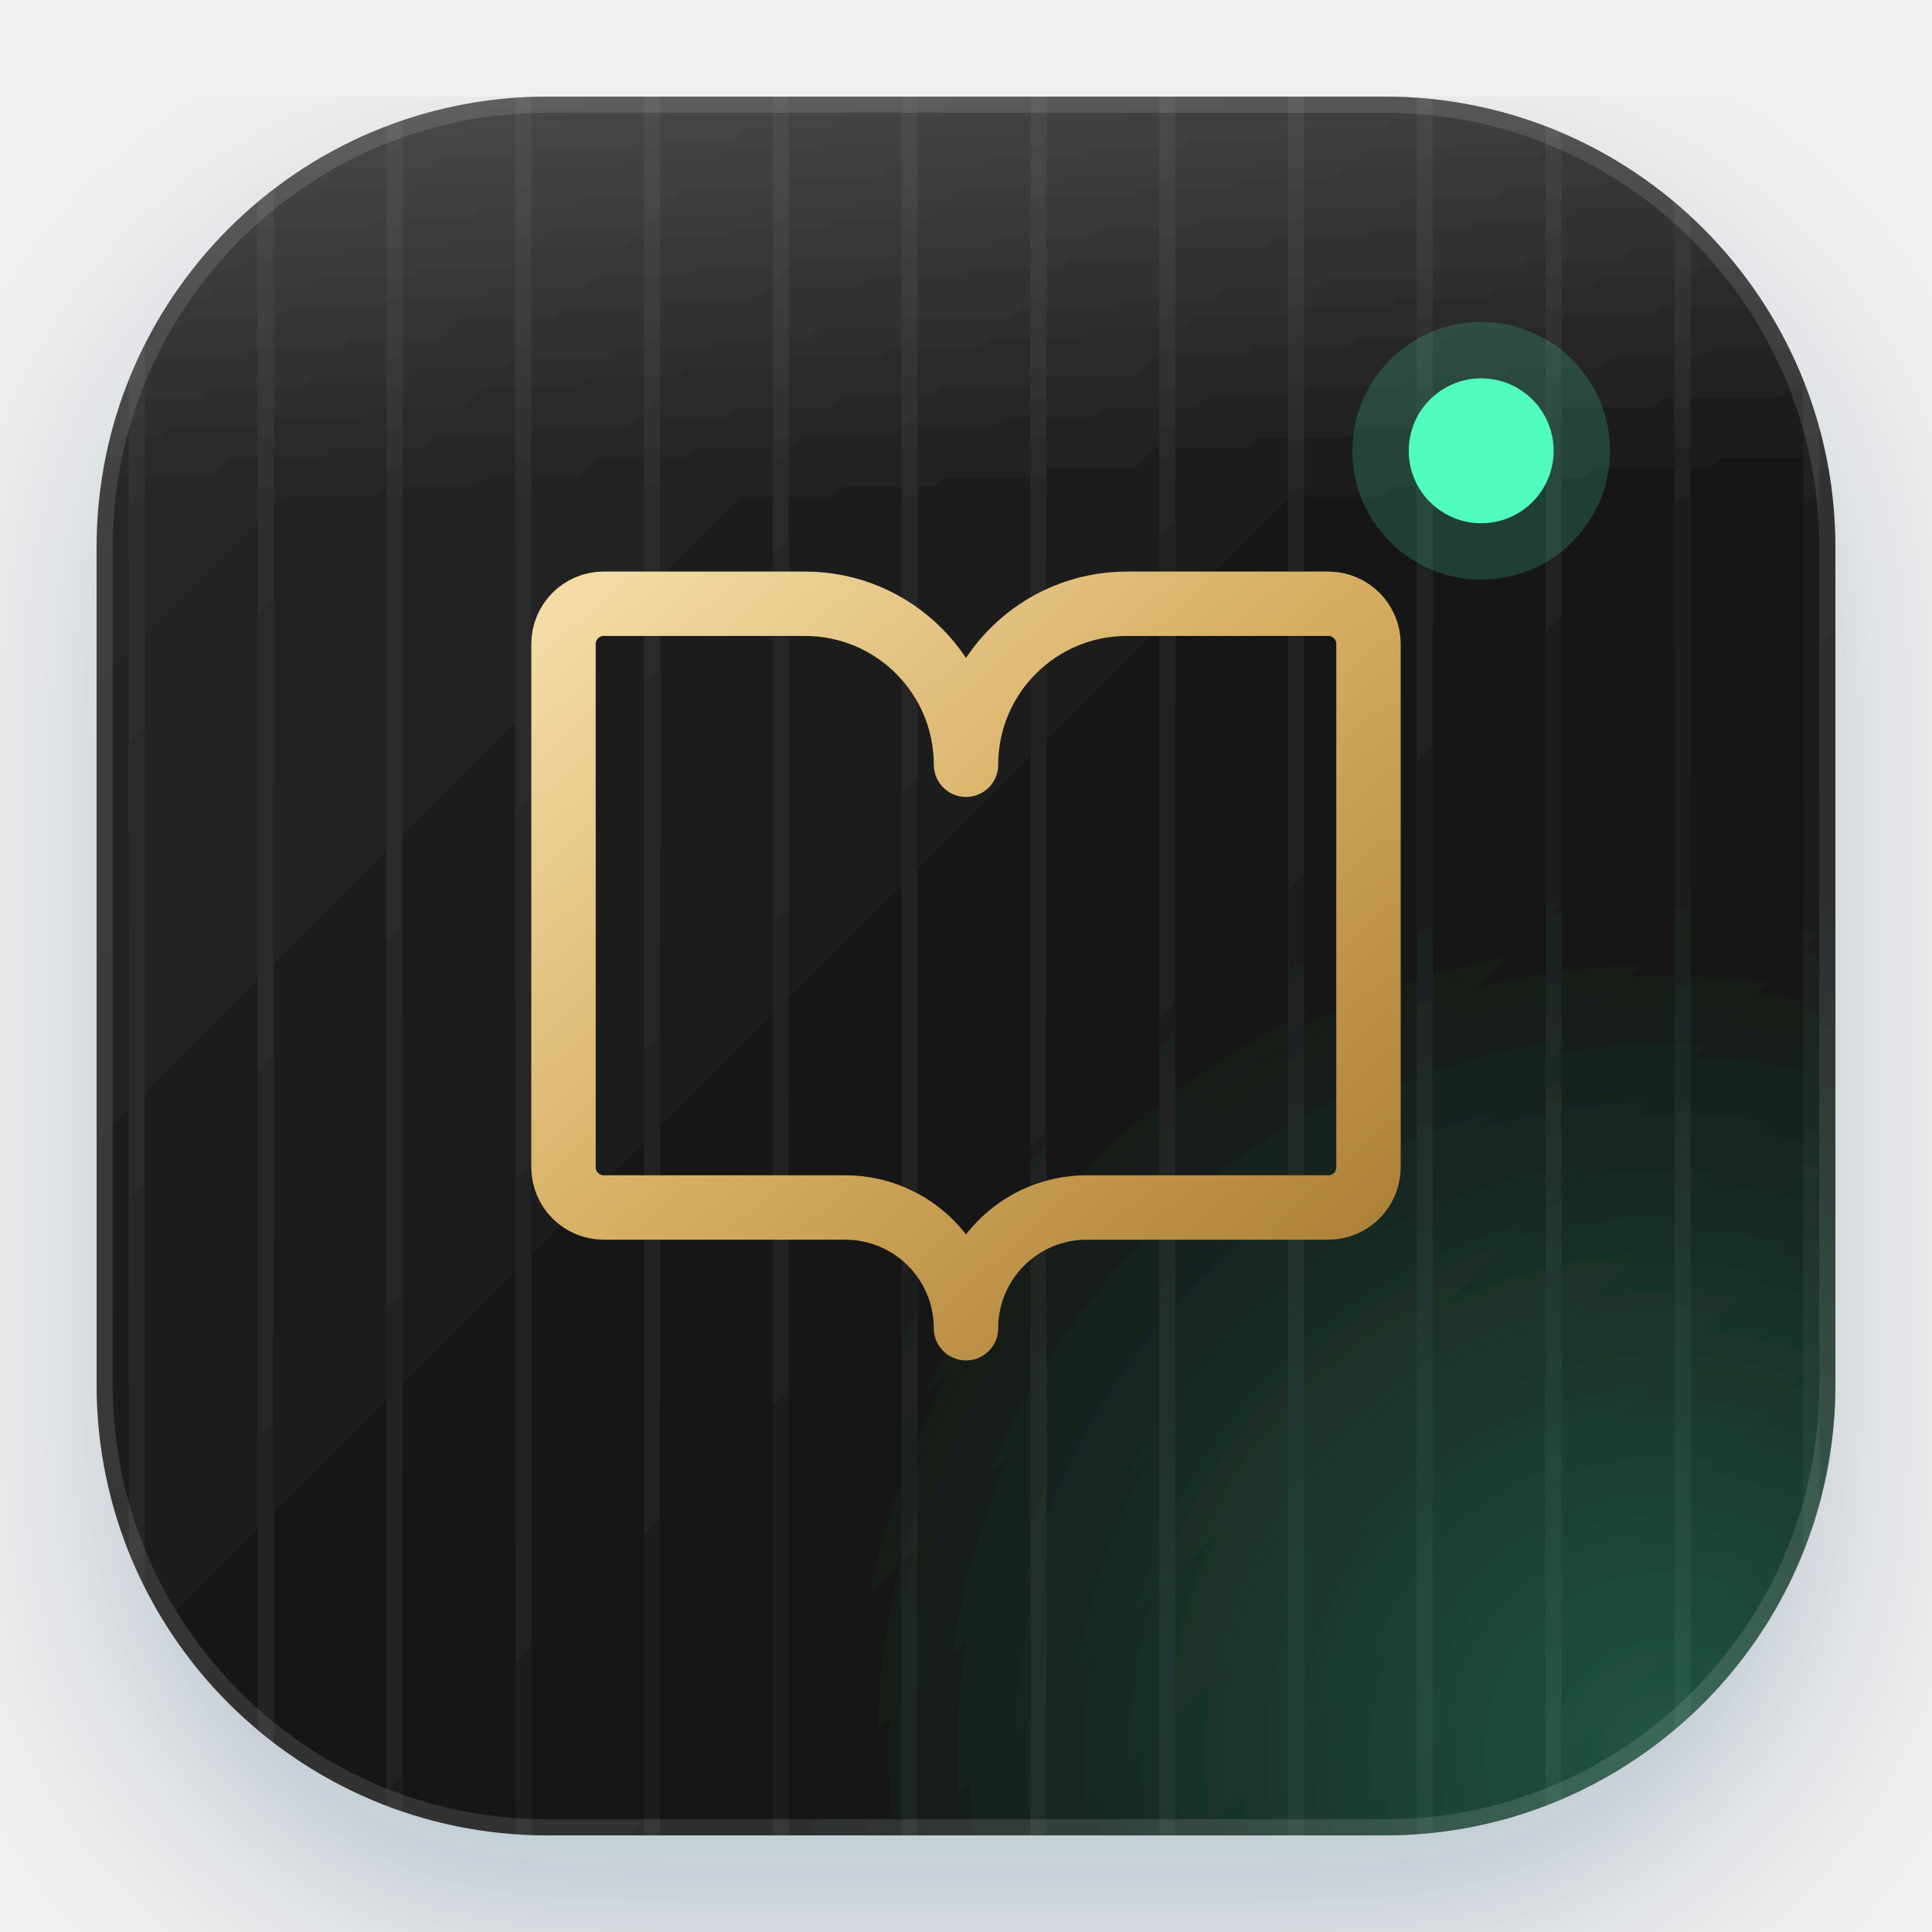
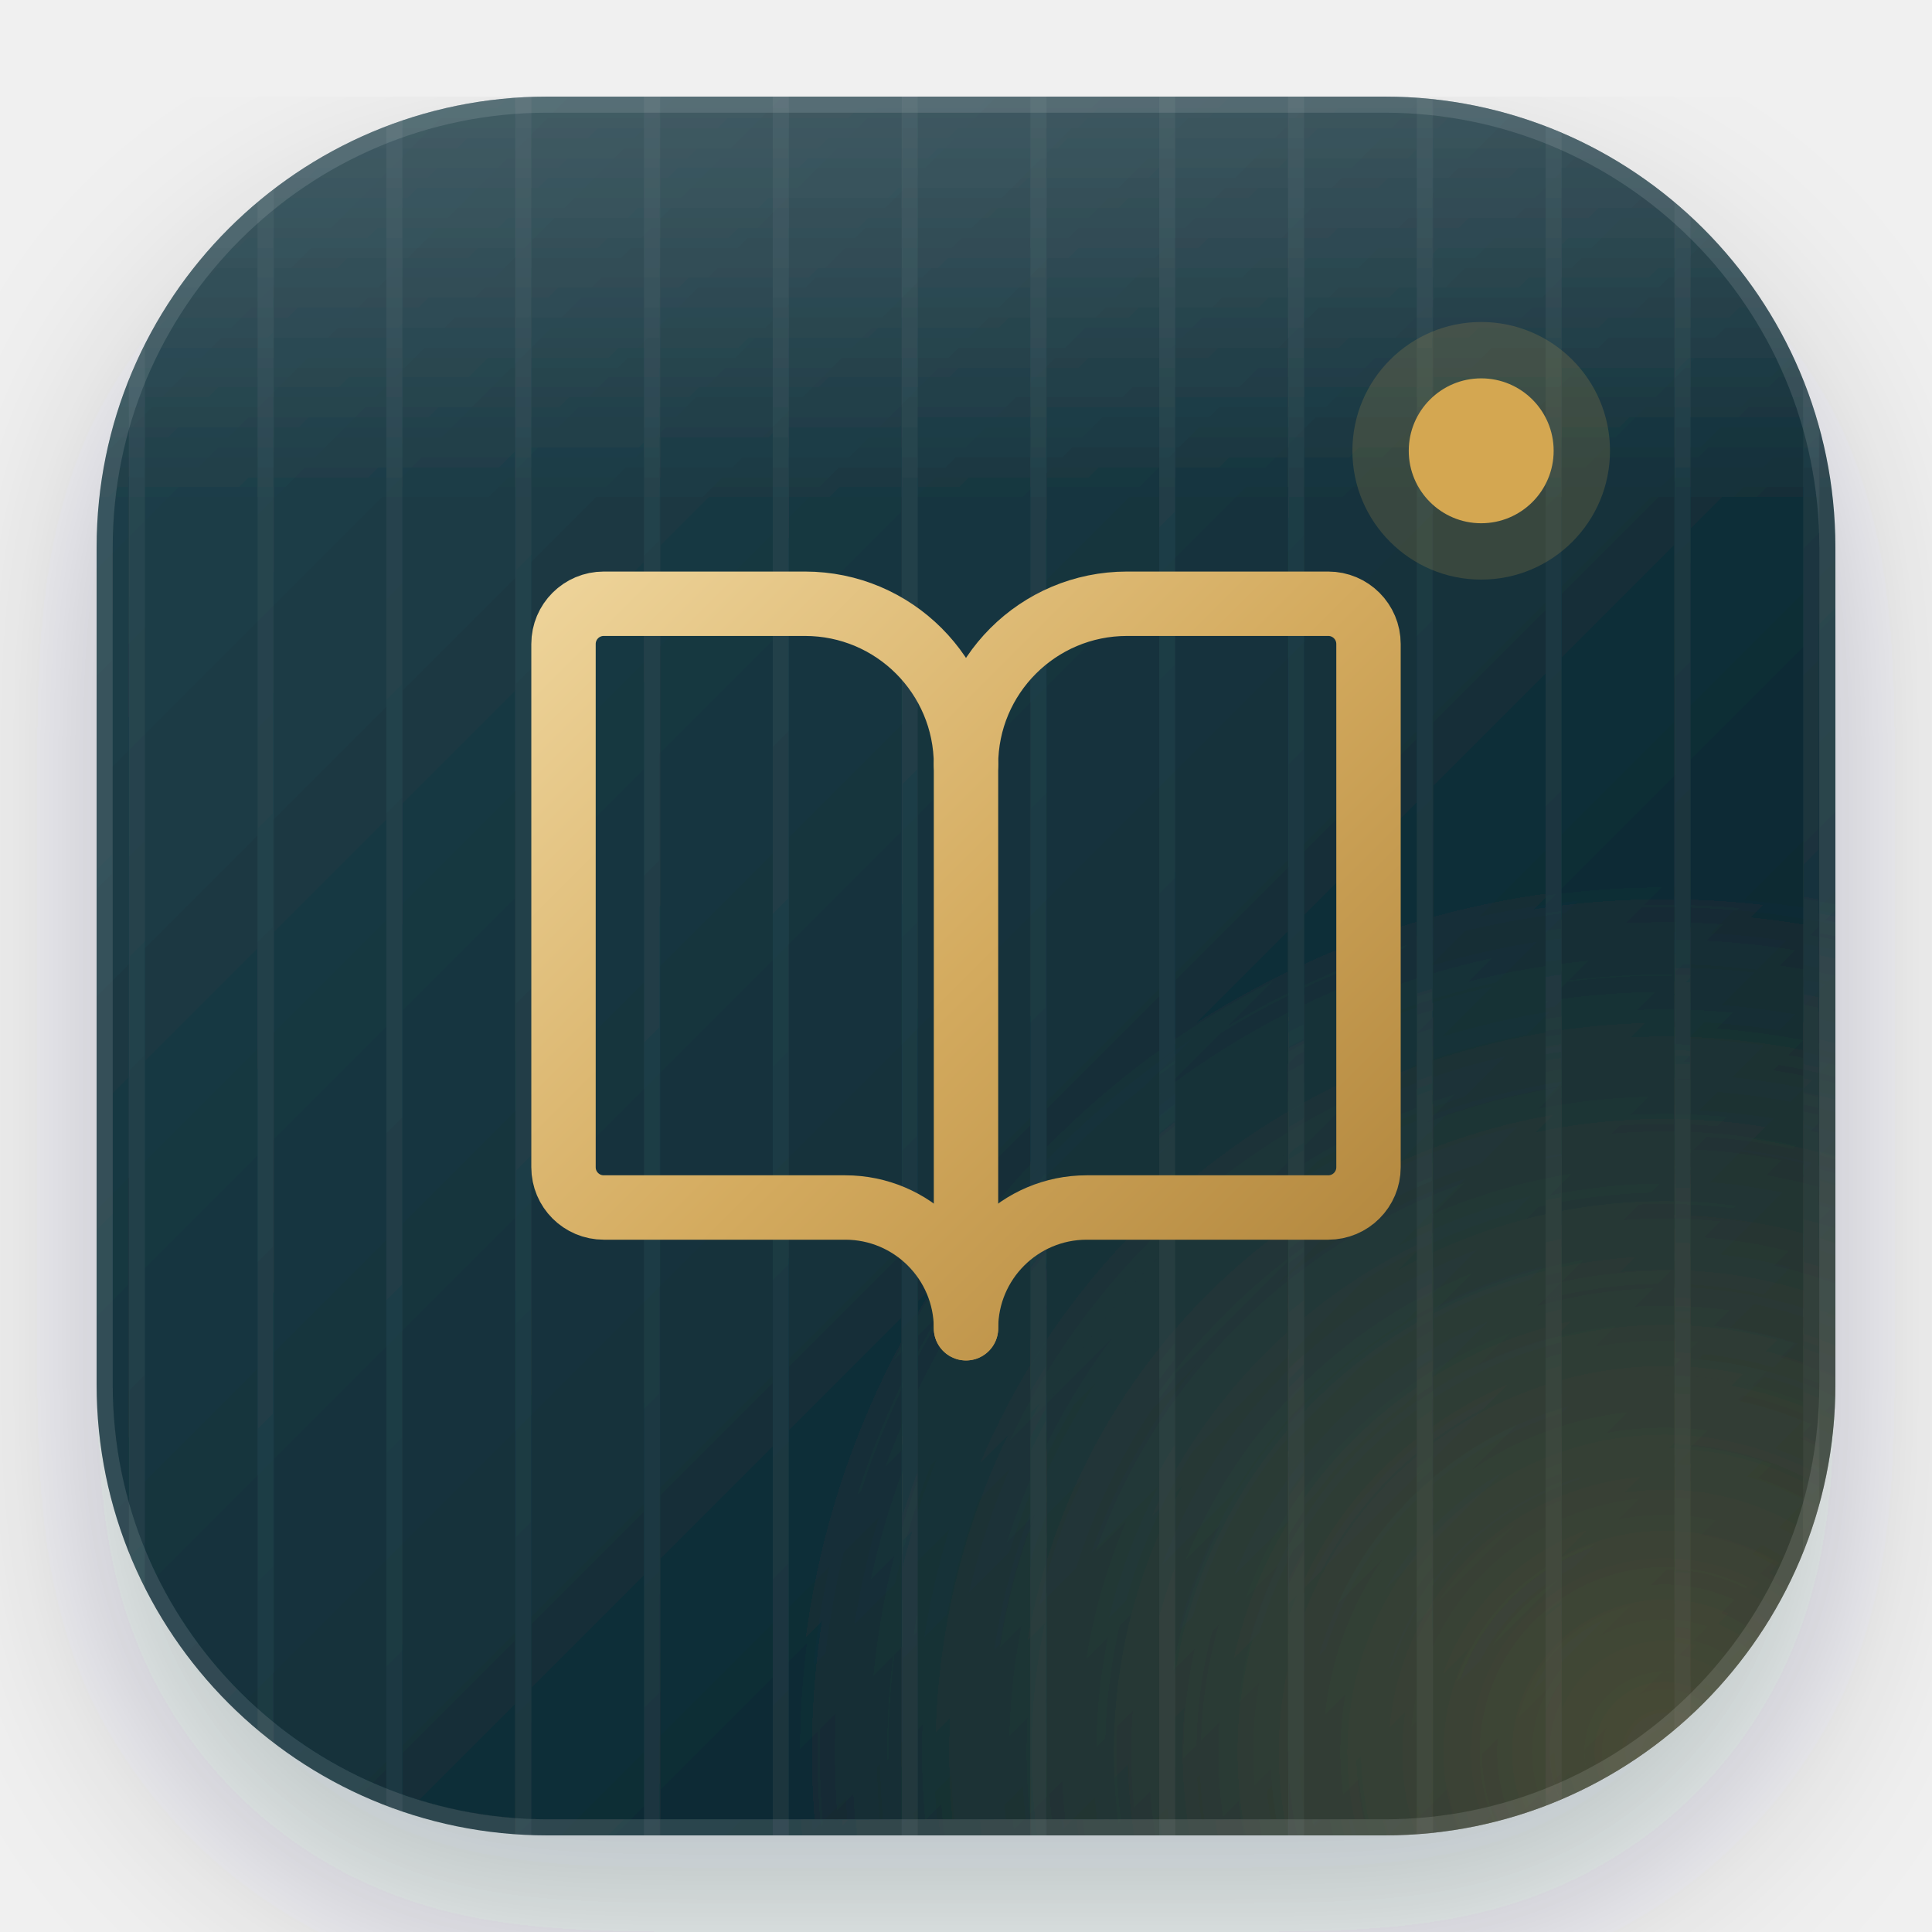
<svg xmlns="http://www.w3.org/2000/svg" viewBox="0 0 120 120" role="img" aria-hidden="true">
  <defs>
    <linearGradient id="body" x1="0" y1="0" x2="1" y2="1">
-       <stop offset="0" stop-color="#2b2b2b" />
-       <stop offset=".55" stop-color="#161616" />
-       <stop offset="1" stop-color="#0b0b0b" />
+       <stop offset="0" stop-color="#22424c" />
+       <stop offset=".55" stop-color="#12303a" />
+       <stop offset="1" stop-color="#0b2027" />
    </linearGradient>
-     <linearGradient id="gold" x1="0" y1="0" x2="1" y2="1">
+     <linearGradient id="gold" gradientUnits="userSpaceOnUse" x1="0" y1="0" x2="24" y2="24">
      <stop offset="0" stop-color="#f3dca6" />
      <stop offset=".5" stop-color="#d4ab5f" />
      <stop offset="1" stop-color="#a77b33" />
    </linearGradient>
    <radialGradient id="mint" cx=".9" cy=".95" r=".5">
-       <stop offset="0" stop-color="#51fec0" stop-opacity=".3" />
-       <stop offset="1" stop-color="#51fec0" stop-opacity="0" />
+       <stop offset="0" stop-color="#d4a752" stop-opacity=".3" />
+       <stop offset="1" stop-color="#d4a752" stop-opacity="0" />
    </radialGradient>
    <linearGradient id="sheen" x1="0" y1="0" x2="0" y2="1">
      <stop offset="0" stop-color="#fff" stop-opacity=".16" />
      <stop offset=".45" stop-color="#fff" stop-opacity="0" />
    </linearGradient>
    <pattern id="grid" width="8" height="120" patternUnits="userSpaceOnUse">
      <rect width="1" height="120" fill="#fff" fill-opacity=".045" />
    </pattern>
    <clipPath id="tile">
      <rect x="6" y="6" width="108" height="108" rx="28" />
    </clipPath>
    <filter id="drop" x="-20%" y="-20%" width="140%" height="150%">
-       <feDropShadow dx="0" dy="6" stdDeviation="6" flood-color="#0c3860" flood-opacity=".22" />
+       <feDropShadow dx="0" dy="6" stdDeviation="6" flood-color="#0f2a33" flood-opacity=".22" />
    </filter>
  </defs>
  <g filter="url(#drop)">
    <rect x="6" y="6" width="108" height="108" rx="28" fill="url(#body)" />
    <g clip-path="url(#tile)">
      <rect x="6" y="6" width="108" height="108" fill="url(#grid)" />
      <rect x="6" y="6" width="108" height="108" fill="url(#mint)" />
      <rect x="6" y="6" width="108" height="56" fill="url(#sheen)" />
    </g>
    <rect x="6.5" y="6.5" width="107" height="107" rx="27.5" fill="none" stroke="#fff" stroke-opacity=".12" />
  </g>
  <g transform="translate(30 30) scale(2.5)" fill="none" stroke="url(#gold)" stroke-width="1.6" stroke-linecap="round" stroke-linejoin="round">
    <path d="M12 7v14" />
    <path d="M3 18a1 1 0 0 1-1-1V4a1 1 0 0 1 1-1h5a4 4 0 0 1 4 4 4 4 0 0 1 4-4h5a1 1 0 0 1 1 1v13a1 1 0 0 1-1 1h-6a3 3 0 0 0-3 3 3 3 0 0 0-3-3z" />
  </g>
-   <circle cx="92" cy="28" r="4.5" fill="#51fec0" />
-   <circle cx="92" cy="28" r="8" fill="#51fec0" fill-opacity=".18" />
+   <circle cx="92" cy="28" r="4.5" fill="#d4a752" />
+   <circle cx="92" cy="28" r="8" fill="#d4a752" fill-opacity=".18" />
</svg>
